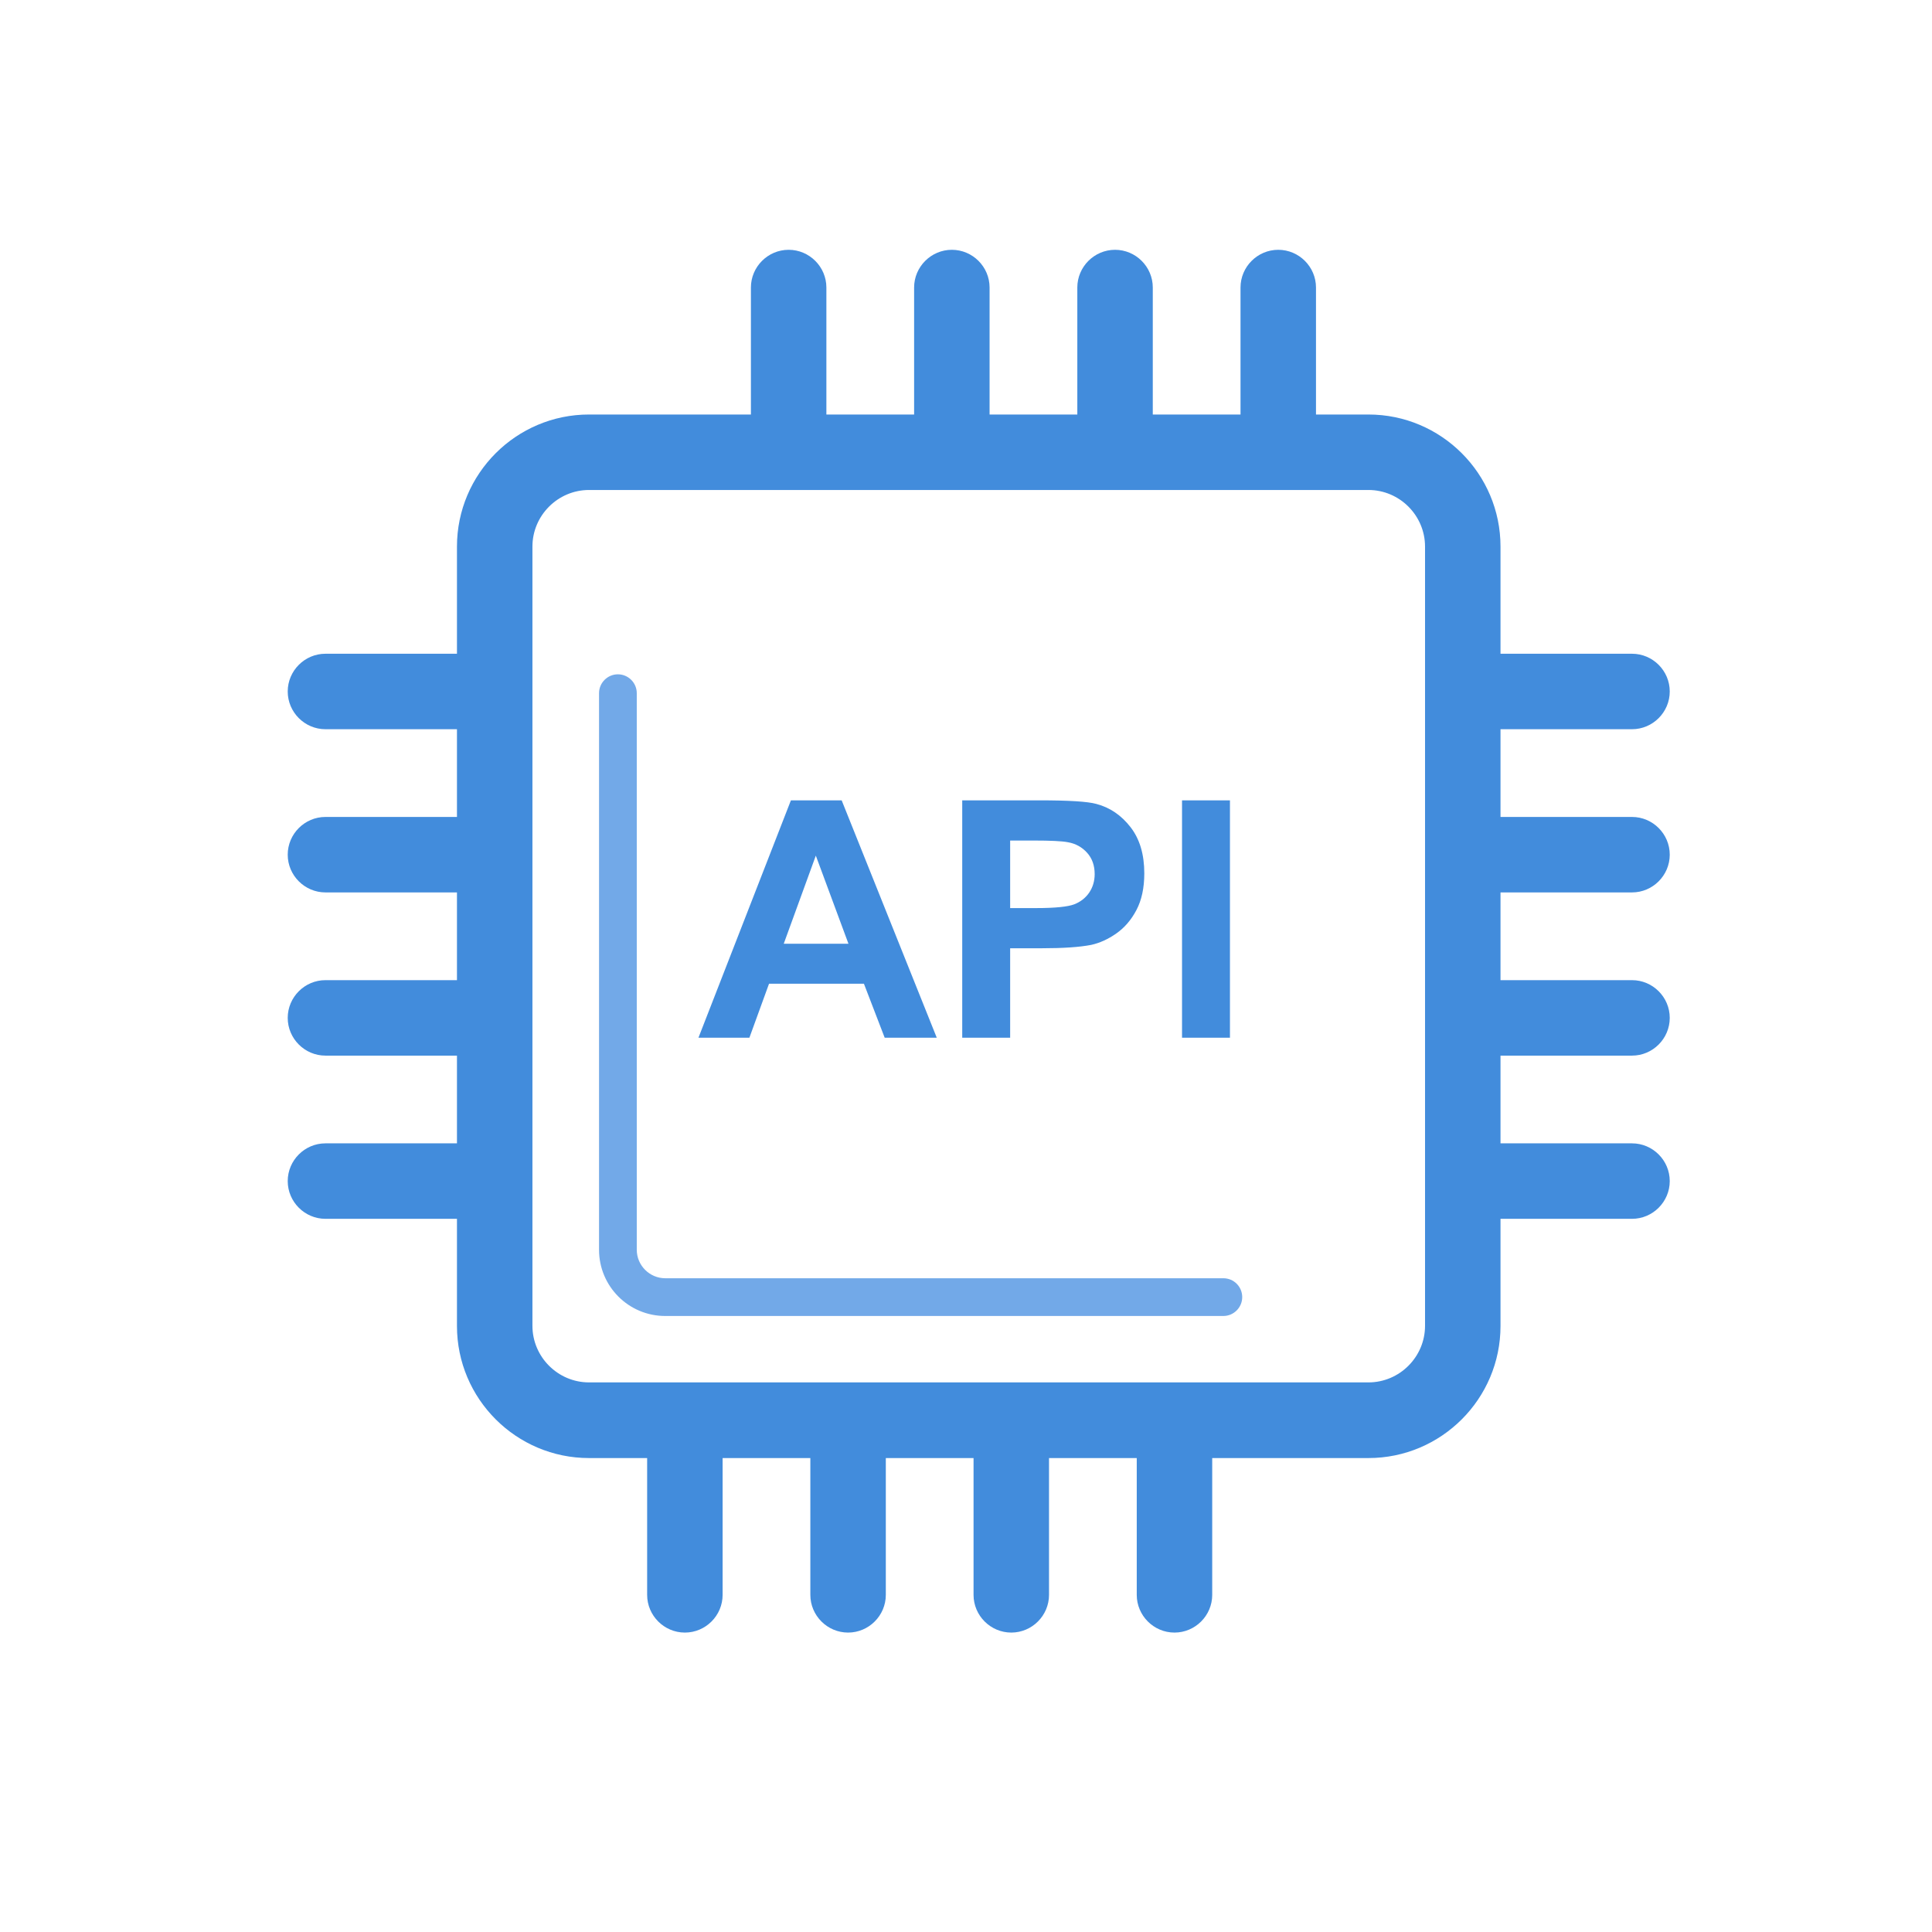
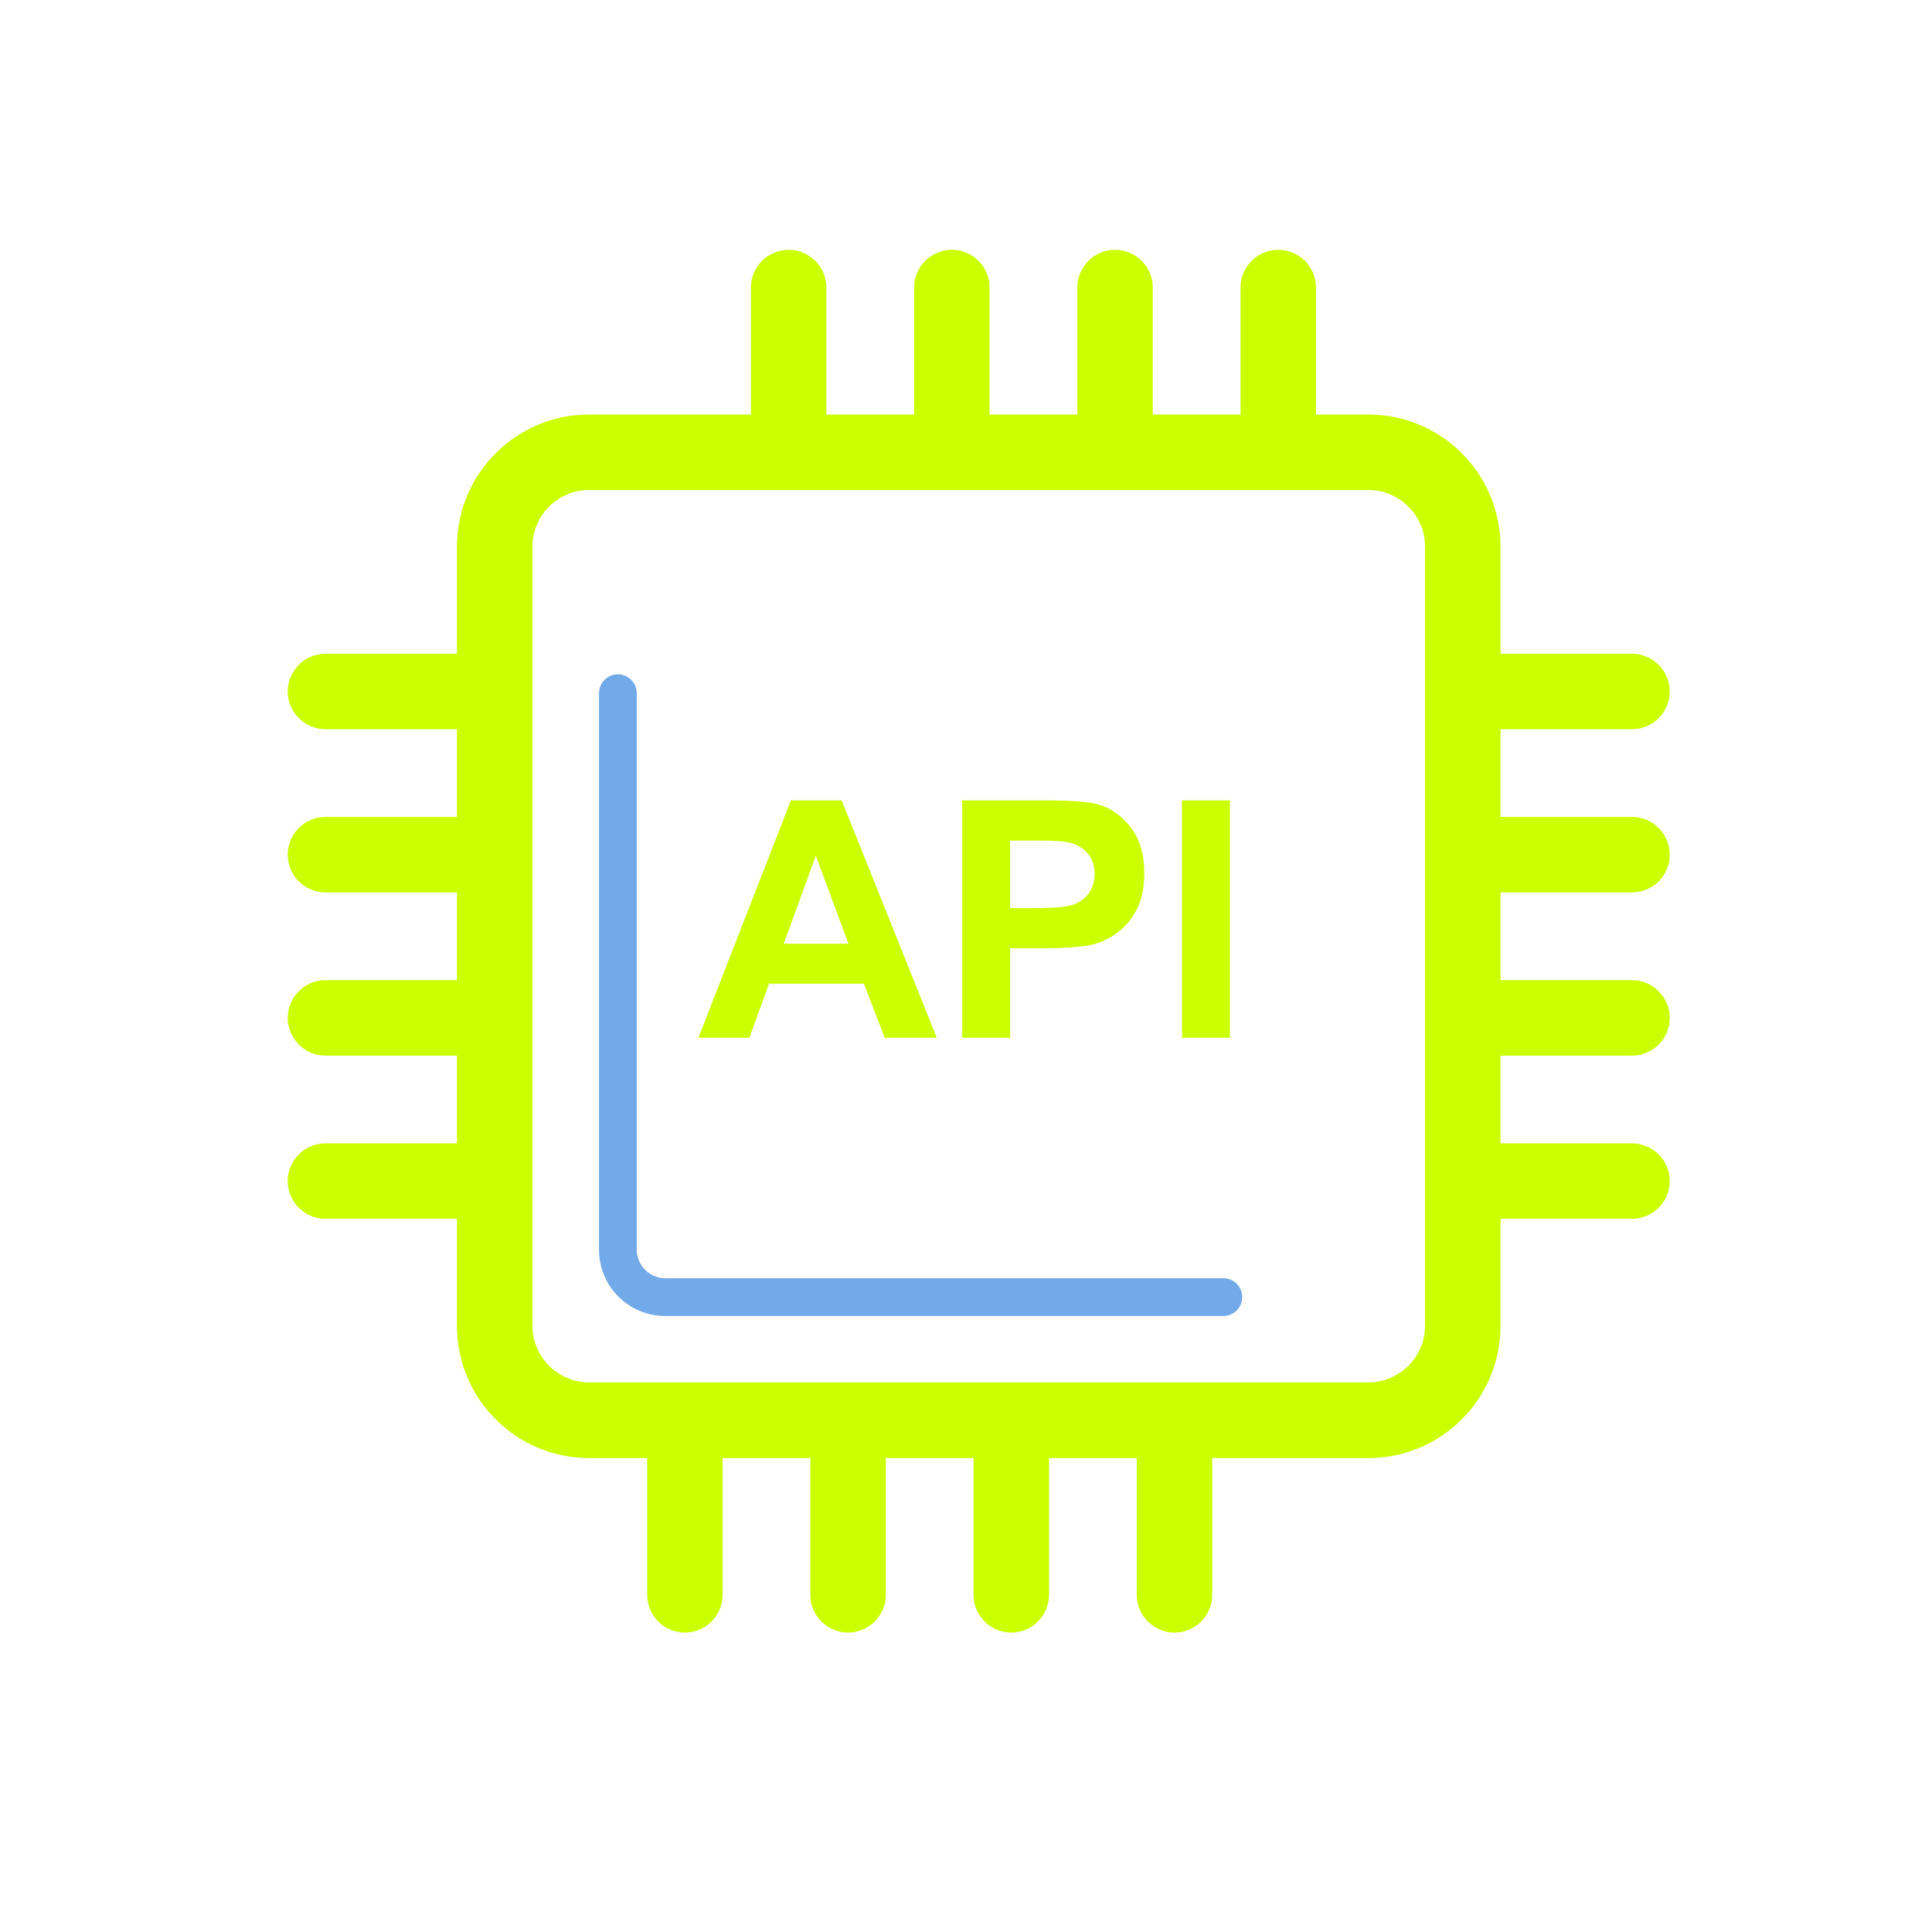
<svg xmlns="http://www.w3.org/2000/svg" viewBox="0 0 1024 1024" class="icon" version="1.1" fill="none">
  <g id="SVGRepo_bgCarrier" stroke-width="0" />
  <g id="SVGRepo_tracerCarrier" stroke-linecap="round" stroke-linejoin="round" />
  <g id="SVGRepo_iconCarrier">
    <path d="M432.4 453.5l-17 46.7h34.4z" fill="none" />
    <path d="M725.3 259.7H312.2c-16.5 0-30 13.5-30 30v413.1c0 16.5 13.5 30 30 30h413.1c16.5 0 30-13.5 30-30V289.7c0-16.6-13.5-30-30-30z m-98.8 164.5h25.4V550h-25.4V424.2z m-116.5 0h40.8c15.5 0 25.5 0.6 30.2 1.9 7.2 1.9 13.2 6 18.1 12.3 4.9 6.3 7.3 14.5 7.3 24.5 0 7.7-1.4 14.2-4.2 19.5s-6.4 9.4-10.7 12.4c-4.3 3-8.7 5-13.2 6-6.1 1.2-14.8 1.8-26.4 1.8h-16.6V550H510V424.2z m-90.7 0h26.9L496.5 550h-27.6l-11-28.6h-50.3L397.2 550h-27l49.1-125.8z m229.1 273.3H352.6c-19.4 0-35.1-15.7-35.1-35.1v-295c0-5.5 4.5-10 10-10s10 4.5 10 10v295c0 8.3 6.8 15.1 15.1 15.1h295.8c5.5 0 10 4.5 10 10s-4.4 10-10 10z" fill="none" />
    <path d="M569.4 479.2c3.4-1.3 6-3.4 7.9-6.2 1.9-2.8 2.9-6.1 2.9-9.8 0-4.6-1.3-8.4-4-11.3-2.7-3-6.1-4.8-10.2-5.6-3-0.6-9.1-0.9-18.3-0.9h-12.3v35.7h13.9c10 0.1 16.7-0.6 20.1-1.9z" fill="none" />
    <path d="M648.4 677.5H352.6c-8.3 0-15.1-6.8-15.1-15.1v-295c0-5.5-4.5-10-10-10s-10 4.5-10 10v295c0 19.4 15.7 35.1 35.1 35.1h295.8c5.5 0 10-4.5 10-10s-4.4-10-10-10z" fill="#72A9E8" />
-     <path d="M865 386.5c11 0 20-9 20-20s-9-20-20-20h-69.7v-56.8c0-38.6-31.4-70-70-70h-27.8v-67.3c0-11-9-20-20-20s-20 9-20 20v67.3H611v-67.3c0-11-9-20-20-20s-20 9-20 20v67.3h-46.5v-67.3c0-11-9-20-20-20s-20 9-20 20v67.3H438v-67.3c0-11-9-20-20-20s-20 9-20 20v67.3h-85.8c-38.6 0-70 31.4-70 70v56.8h-69.7c-11 0-20 9-20 20s9 20 20 20h69.7V433h-69.7c-11 0-20 9-20 20s9 20 20 20h69.7v46.5h-69.7c-11 0-20 9-20 20s9 20 20 20h69.7V606h-69.7c-11 0-20 9-20 20s9 20 20 20h69.7v56.8c0 38.6 31.4 70 70 70H343v72.5c0 11 9 20 20 20s20-9 20-20v-72.5h46.5v72.5c0 11 9 20 20 20s20-9 20-20v-72.5H516v72.5c0 11 9 20 20 20s20-9 20-20v-72.5h46.5v72.5c0 11 9 20 20 20s20-9 20-20v-72.5h82.8c38.6 0 70-31.4 70-70V646H865c11 0 20-9 20-20s-9-20-20-20h-69.7v-46.5H865c11 0 20-9 20-20s-9-20-20-20h-69.7V473H865c11 0 20-9 20-20s-9-20-20-20h-69.7v-46.5H865zM755.3 702.7c0 16.5-13.5 30-30 30H312.2c-16.5 0-30-13.5-30-30v-413c0-16.5 13.5-30 30-30h413.1c16.5 0 30 13.5 30 30v413z" fill="#428CDC" />
-     <path d="M407.6 521.4h50.3l11 28.6h27.6l-50.4-125.8h-26.9l-49 125.8h27l10.4-28.6z m24.8-67.9l17.3 46.7h-34.3l17-46.7zM535.4 502.6H552c11.5 0 20.3-0.6 26.4-1.8 4.5-1 8.9-3 13.2-6 4.3-3 7.9-7.1 10.7-12.4s4.2-11.8 4.2-19.5c0-10-2.4-18.2-7.3-24.5-4.9-6.3-10.9-10.4-18.1-12.3-4.7-1.3-14.8-1.9-30.2-1.9H510V550h25.4v-47.4z m0-57.1h12.3c9.2 0 15.2 0.3 18.3 0.9 4.1 0.7 7.5 2.6 10.2 5.6 2.7 3 4 6.8 4 11.3 0 3.7-1 7-2.9 9.8-1.9 2.8-4.6 4.9-7.9 6.2-3.4 1.3-10.1 2-20.1 2h-13.9v-35.8zM626.5 424.2h25.4V550h-25.4z" fill="#428CDC" />
+     <path d="M865 386.5c11 0 20-9 20-20s-9-20-20-20h-69.7v-56.8c0-38.6-31.4-70-70-70h-27.8v-67.3c0-11-9-20-20-20s-20 9-20 20v67.3H611v-67.3c0-11-9-20-20-20s-20 9-20 20v67.3h-46.5v-67.3c0-11-9-20-20-20s-20 9-20 20v67.3H438v-67.3c0-11-9-20-20-20s-20 9-20 20v67.3h-85.8c-38.6 0-70 31.4-70 70v56.8h-69.7c-11 0-20 9-20 20s9 20 20 20h69.7V433h-69.7c-11 0-20 9-20 20s9 20 20 20h69.7v46.5h-69.7c-11 0-20 9-20 20s9 20 20 20h69.7V606h-69.7c-11 0-20 9-20 20s9 20 20 20h69.7v56.8c0 38.6 31.4 70 70 70H343v72.5c0 11 9 20 20 20s20-9 20-20v-72.5h46.5v72.5c0 11 9 20 20 20s20-9 20-20v-72.5H516v72.5c0 11 9 20 20 20s20-9 20-20v-72.5h46.5v72.5c0 11 9 20 20 20s20-9 20-20v-72.5h82.8c38.6 0 70-31.4 70-70V646H865c11 0 20-9 20-20s-9-20-20-20h-69.7v-46.5H865c11 0 20-9 20-20s-9-20-20-20h-69.7V473H865c11 0 20-9 20-20s-9-20-20-20h-69.7v-46.5H865zM755.3 702.7c0 16.5-13.5 30-30 30H312.2c-16.5 0-30-13.5-30-30v-413c0-16.5 13.5-30 30-30h413.1c16.5 0 30 13.5 30 30v413z" fill="#CCFF00" />
+     <path d="M407.6 521.4h50.3l11 28.6h27.6l-50.4-125.8h-26.9l-49 125.8h27l10.4-28.6z m24.8-67.9l17.3 46.7h-34.3l17-46.7zM535.4 502.6H552c11.5 0 20.3-0.6 26.4-1.8 4.5-1 8.9-3 13.2-6 4.3-3 7.9-7.1 10.7-12.4s4.2-11.8 4.2-19.5c0-10-2.4-18.2-7.3-24.5-4.9-6.3-10.9-10.4-18.1-12.3-4.7-1.3-14.8-1.9-30.2-1.9H510V550h25.4v-47.4z m0-57.1h12.3c9.2 0 15.2 0.3 18.3 0.9 4.1 0.7 7.5 2.6 10.2 5.6 2.7 3 4 6.8 4 11.3 0 3.7-1 7-2.9 9.8-1.9 2.8-4.6 4.9-7.9 6.2-3.4 1.3-10.1 2-20.1 2h-13.9v-35.8zM626.5 424.2h25.4V550h-25.4z" fill="#CCFF00" />
  </g>
</svg>
